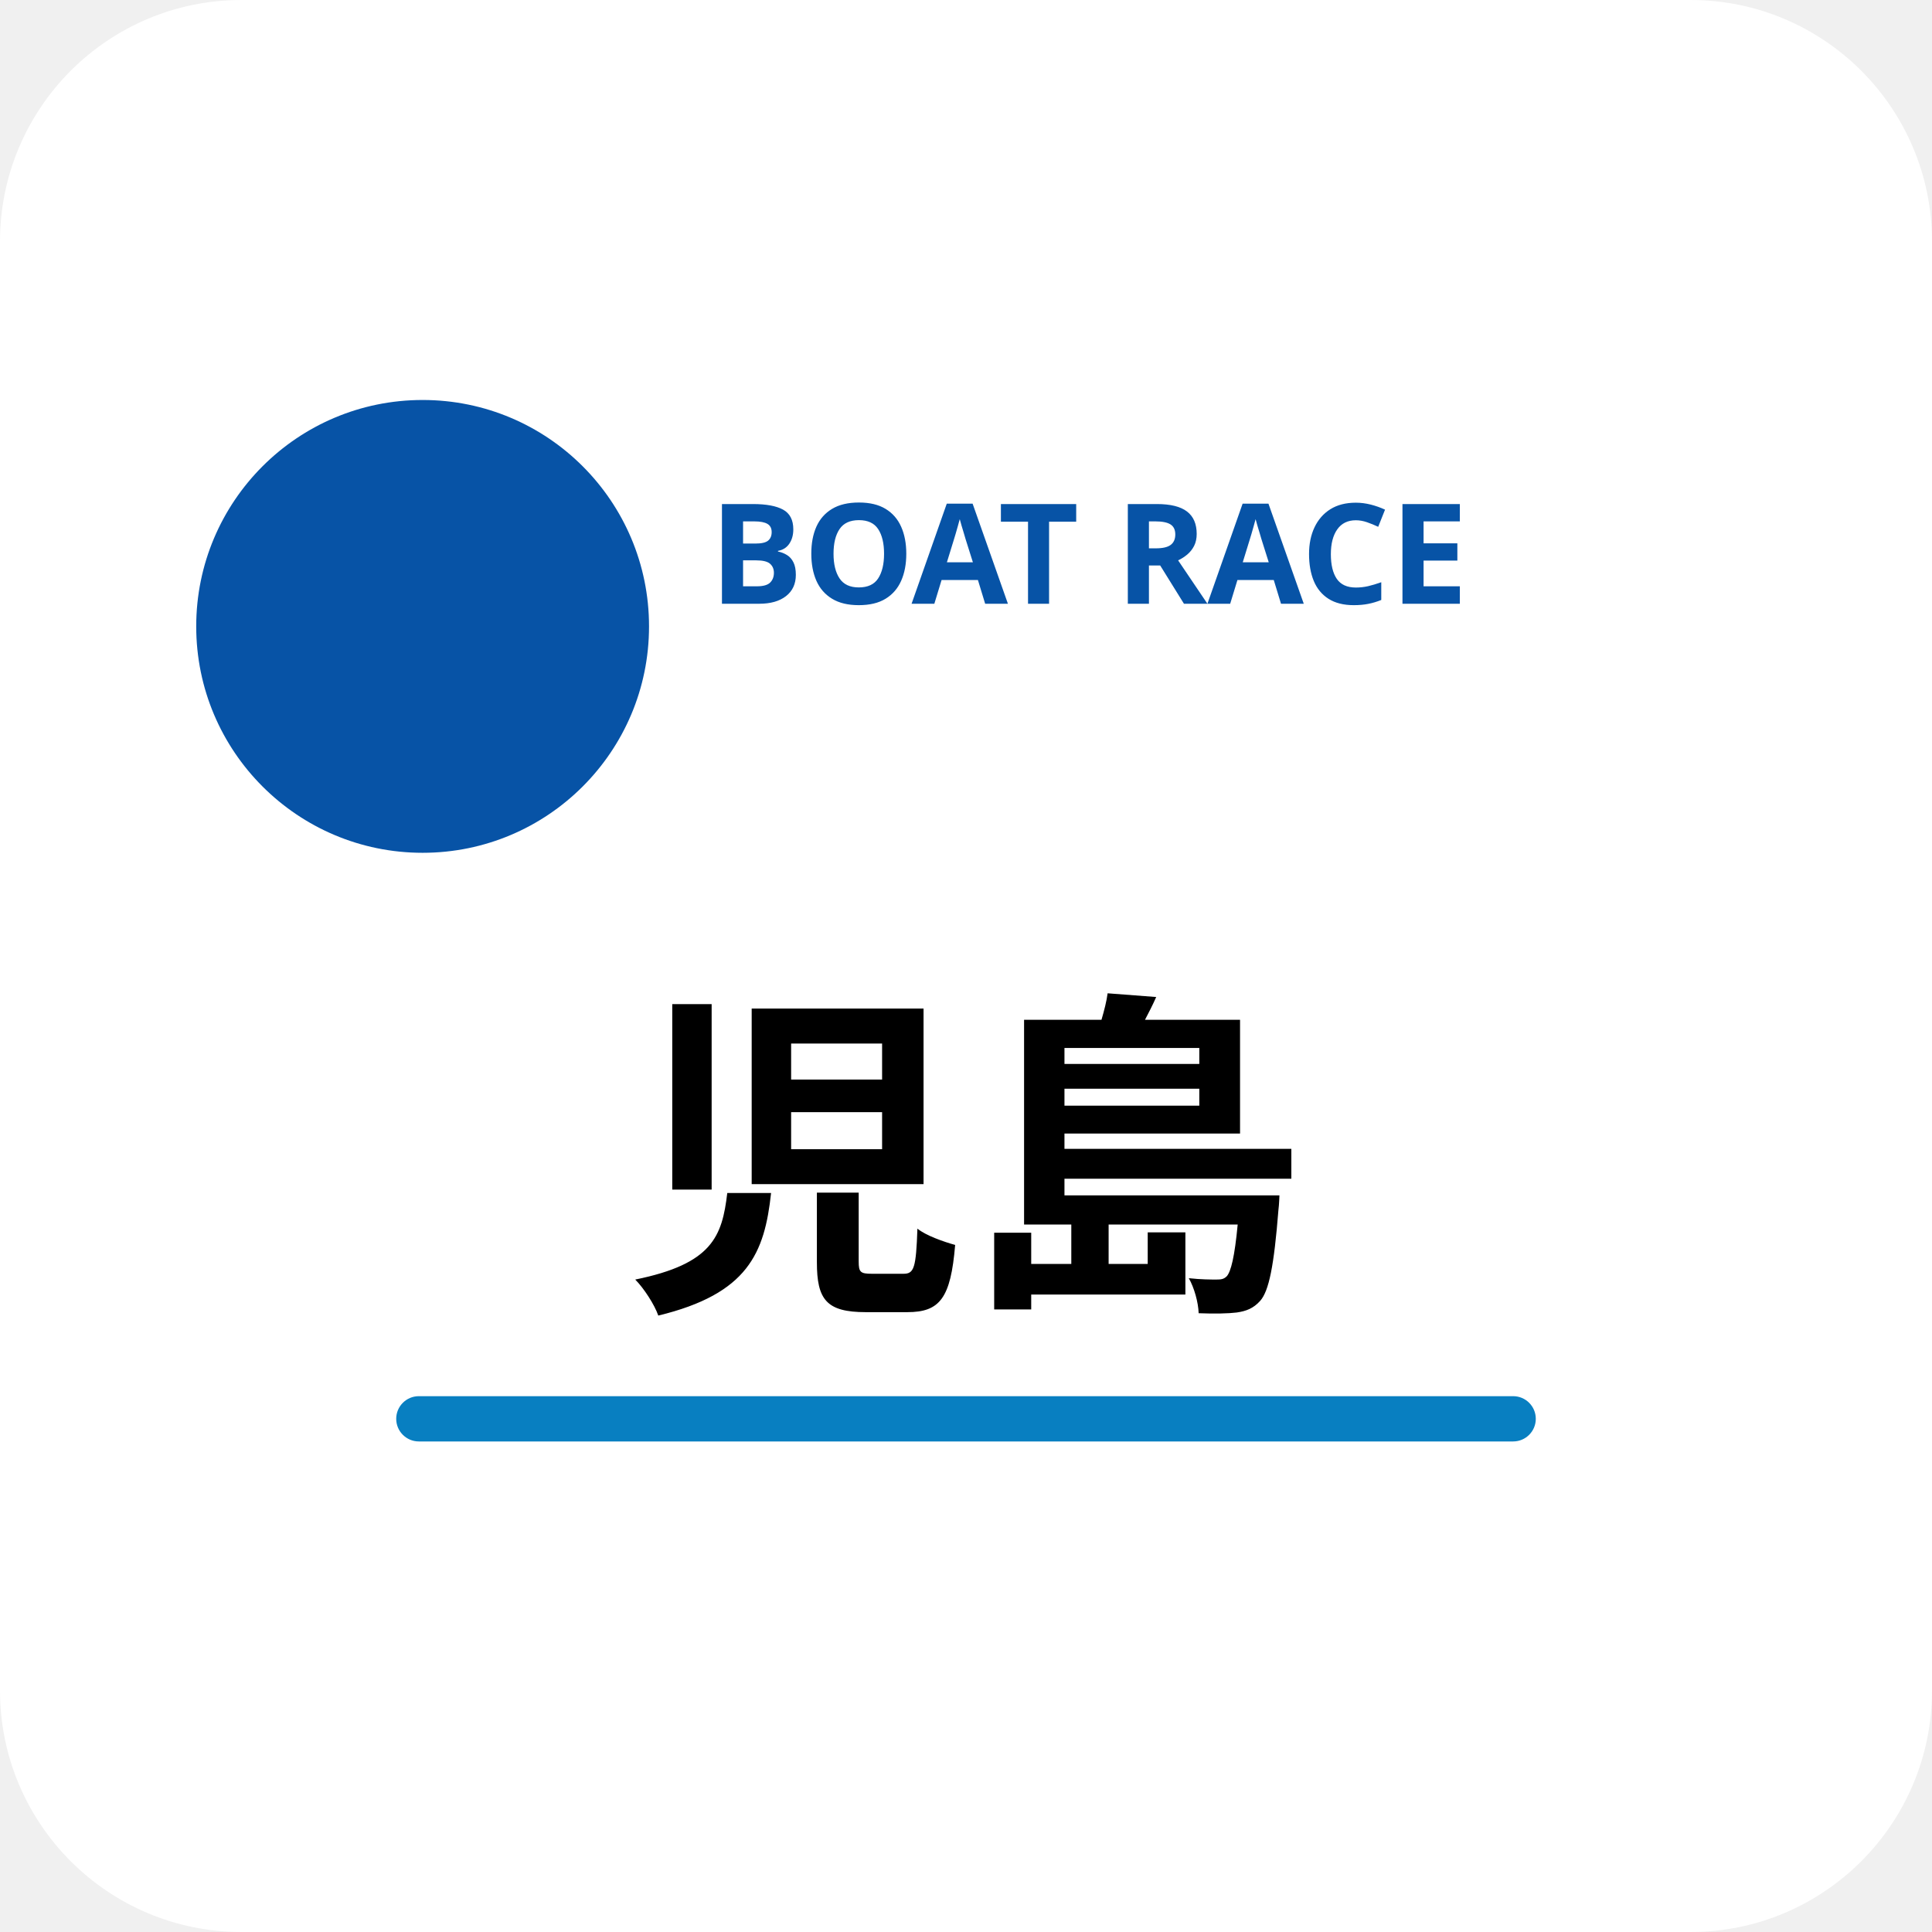
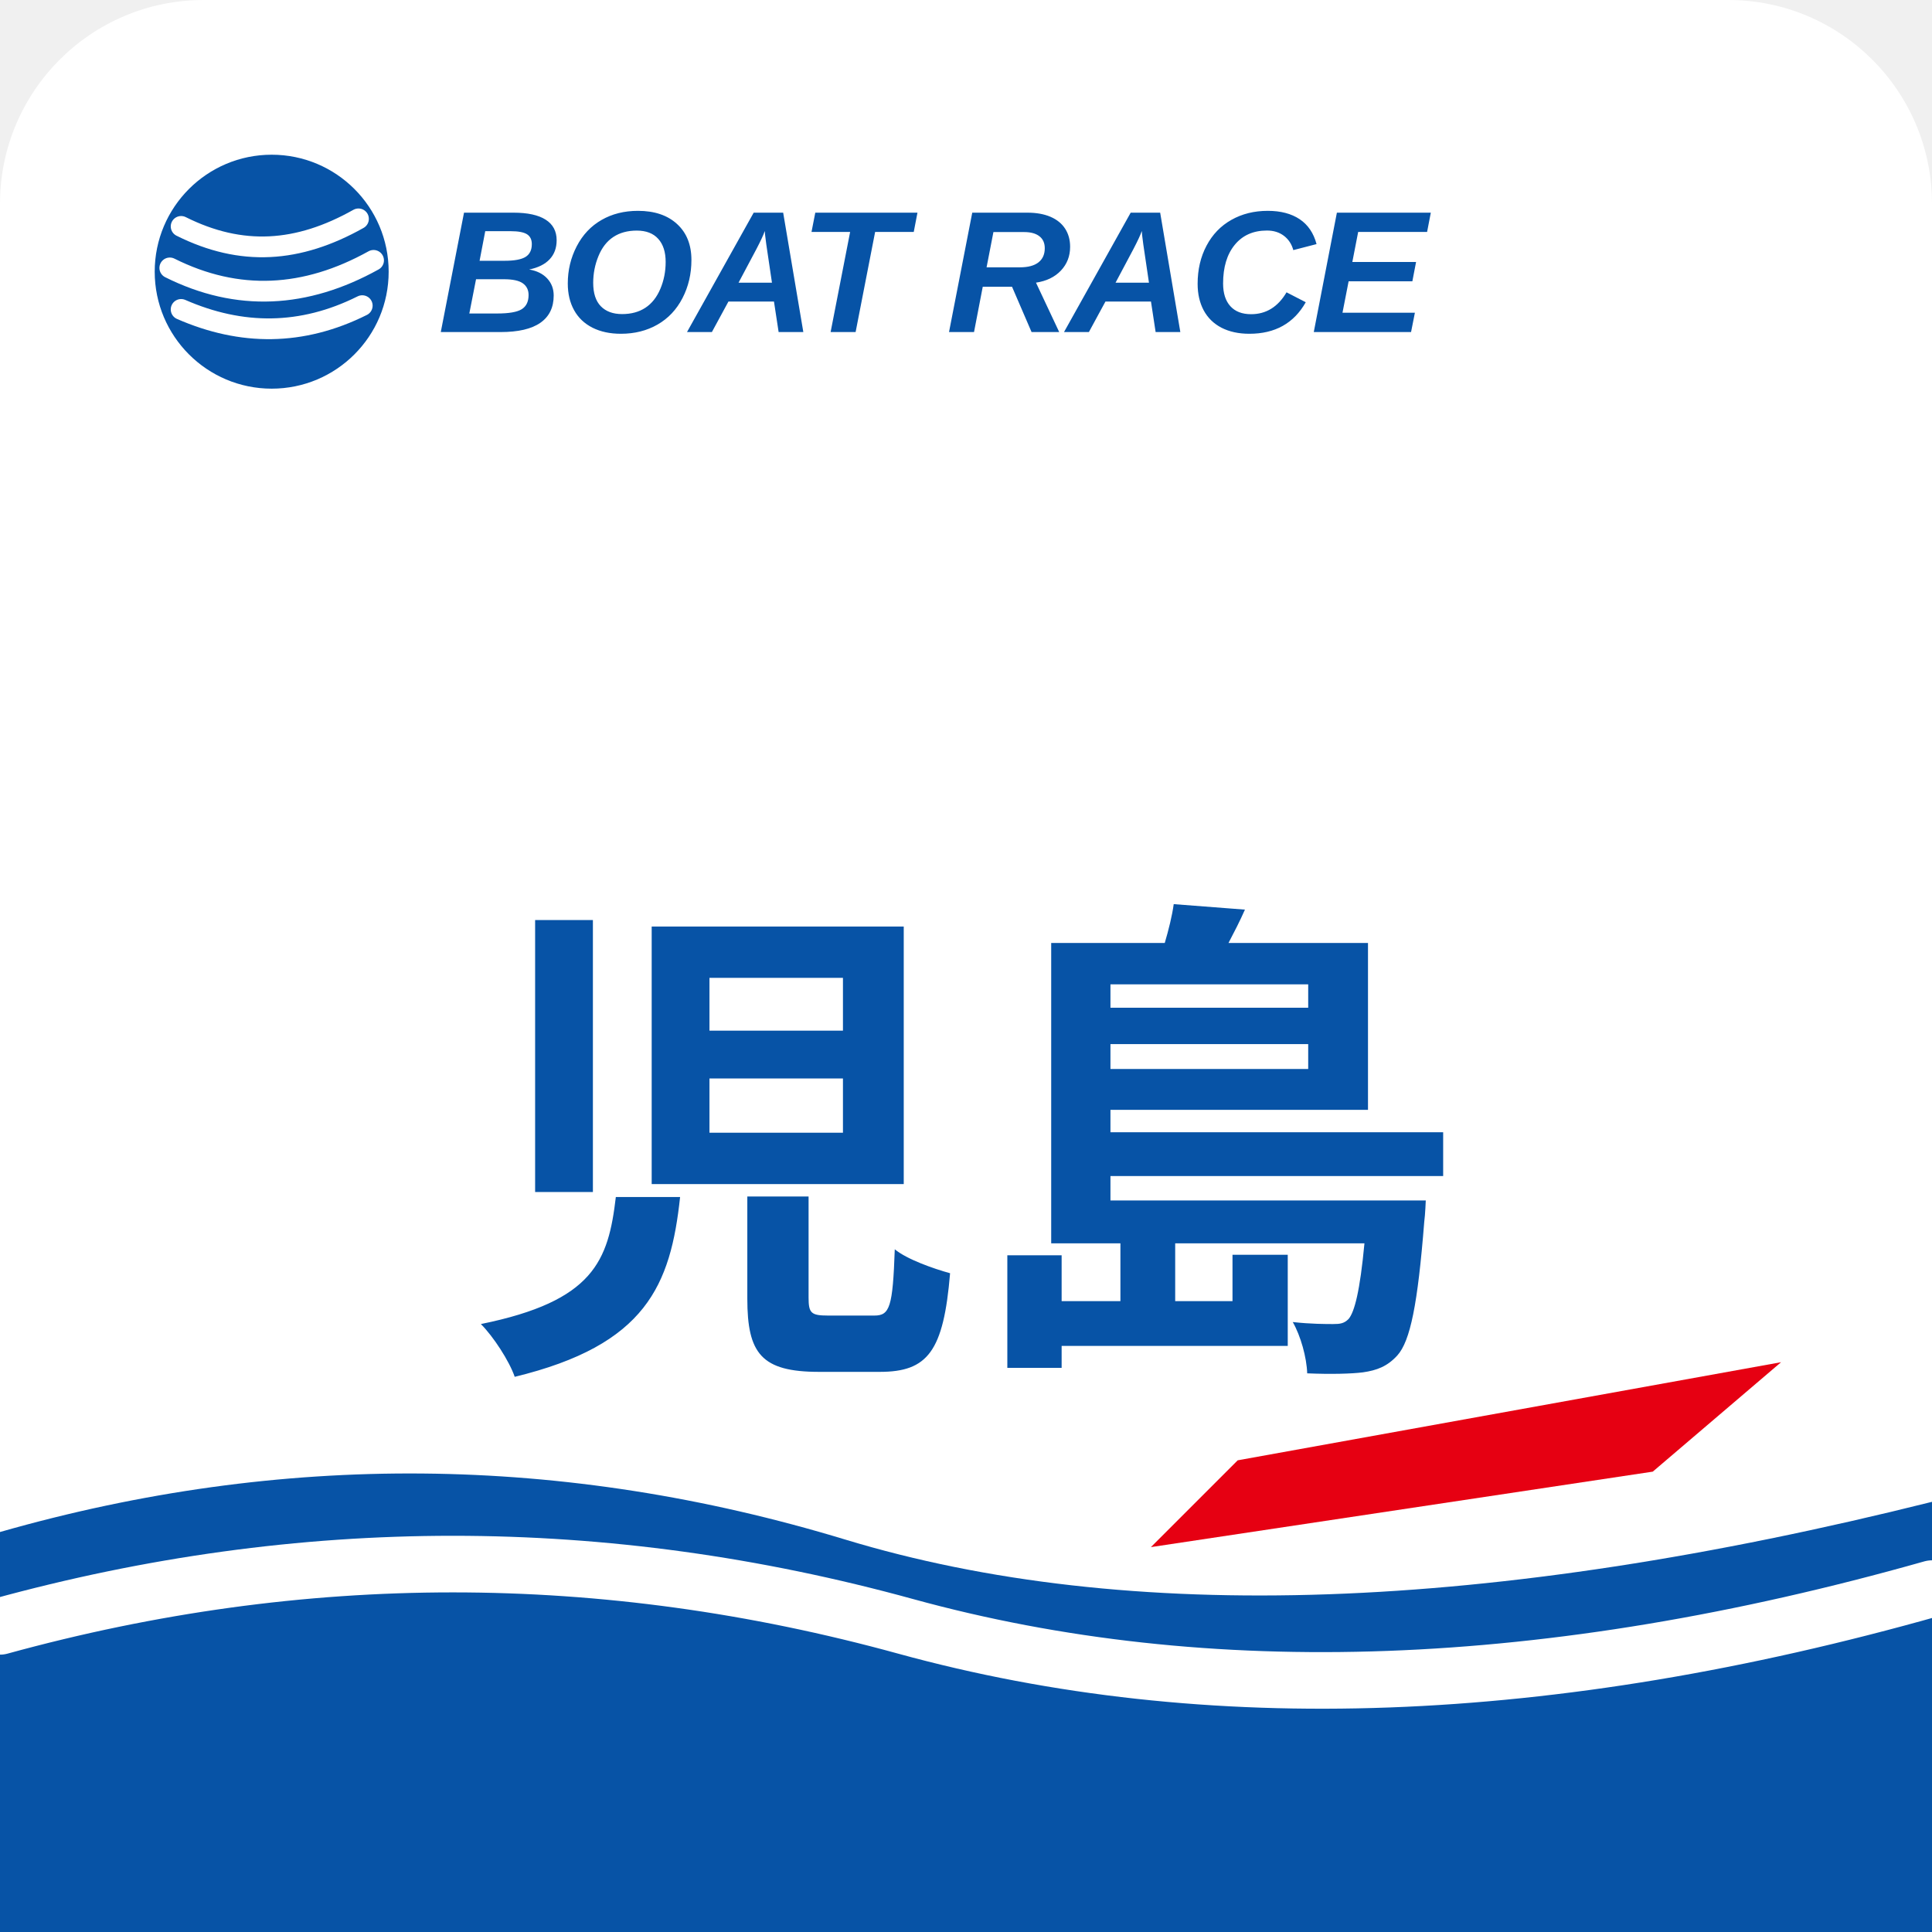
<svg xmlns="http://www.w3.org/2000/svg" viewBox="0 0 512 512">
-   <rect width="512" height="512" rx="64" fill="white" />
+   <rect width="512" height="512" rx="54" fill="#fff" />
  <g fill="#0753a6">
-     <circle cx="112" cy="166" r="60" />
-     <text x="188" y="160" font-family="sans-serif" font-size="37" font-weight="900">BOAT RACE</text>
+     <circle cx="72" cy="72" r="31" />
+     <path d="M48 60c16 8 31 7 47-2M45 71c18 9 36 8 54-2M48 82c16 7 32 7 48-1" fill="none" stroke="#fff" stroke-width="5.5" stroke-linecap="round" />
+     <text x="116" y="88" font-family="Arial,Helvetica,sans-serif" font-size="46" font-weight="900" font-style="italic" letter-spacing="-1">BOAT RACE</text>
  </g>
-   <text x="256" y="340" text-anchor="middle" font-family="sans-serif" font-size="90" font-weight="900">児島</text>
-   <rect x="105" y="370" width="302" height="12" rx="6" fill="#087fc1" />
+   <text x="256" y="306" text-anchor="middle" dominant-baseline="middle" font-family="'Noto Sans JP','Hiragino Kaku Gothic ProN','Yu Gothic',sans-serif" font-size="132" font-weight="900" fill="#0753a6">児島</text>
+   <path d="M0 406 Q112 374 224 408 T512 398 L512 512 L0 512 Z" fill="#0753a6" />
+   <path d="M0 431 Q120 398 240 431 T512 421" fill="none" stroke="#fff" stroke-width="15" stroke-linecap="round" />
+   <path d="M328 387 L472 361 L438 390 L305 410 Z" fill="#e60012" />
</svg>
